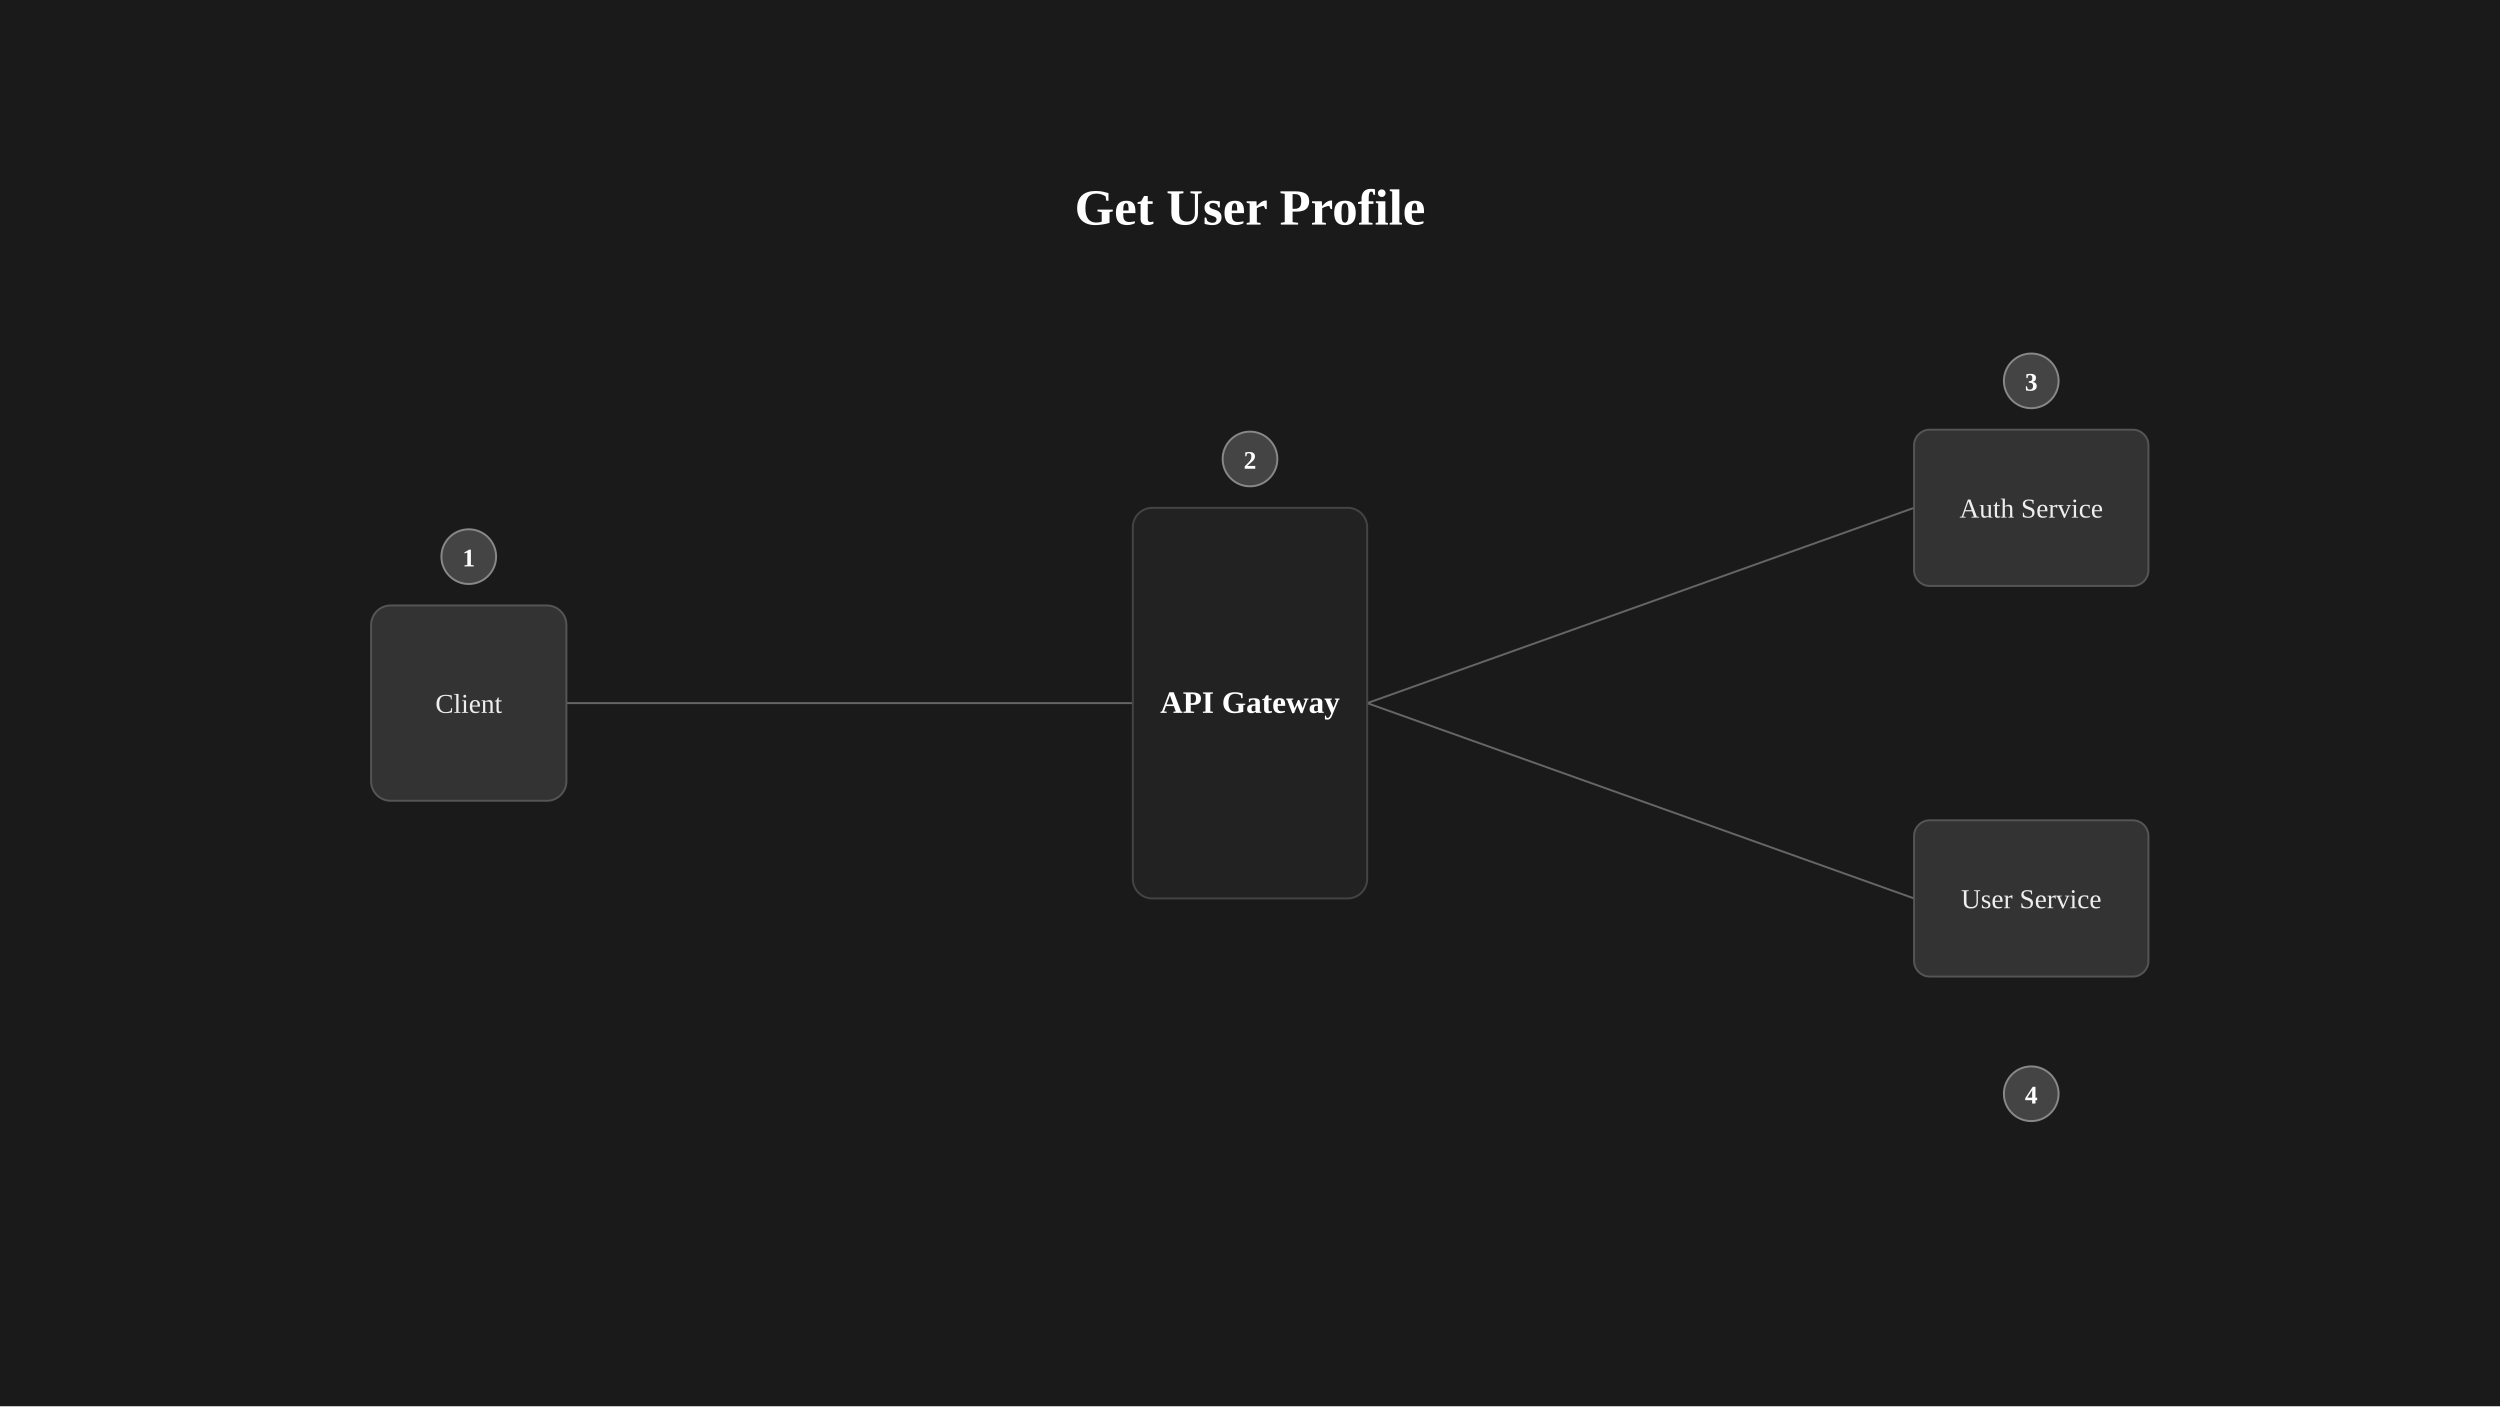
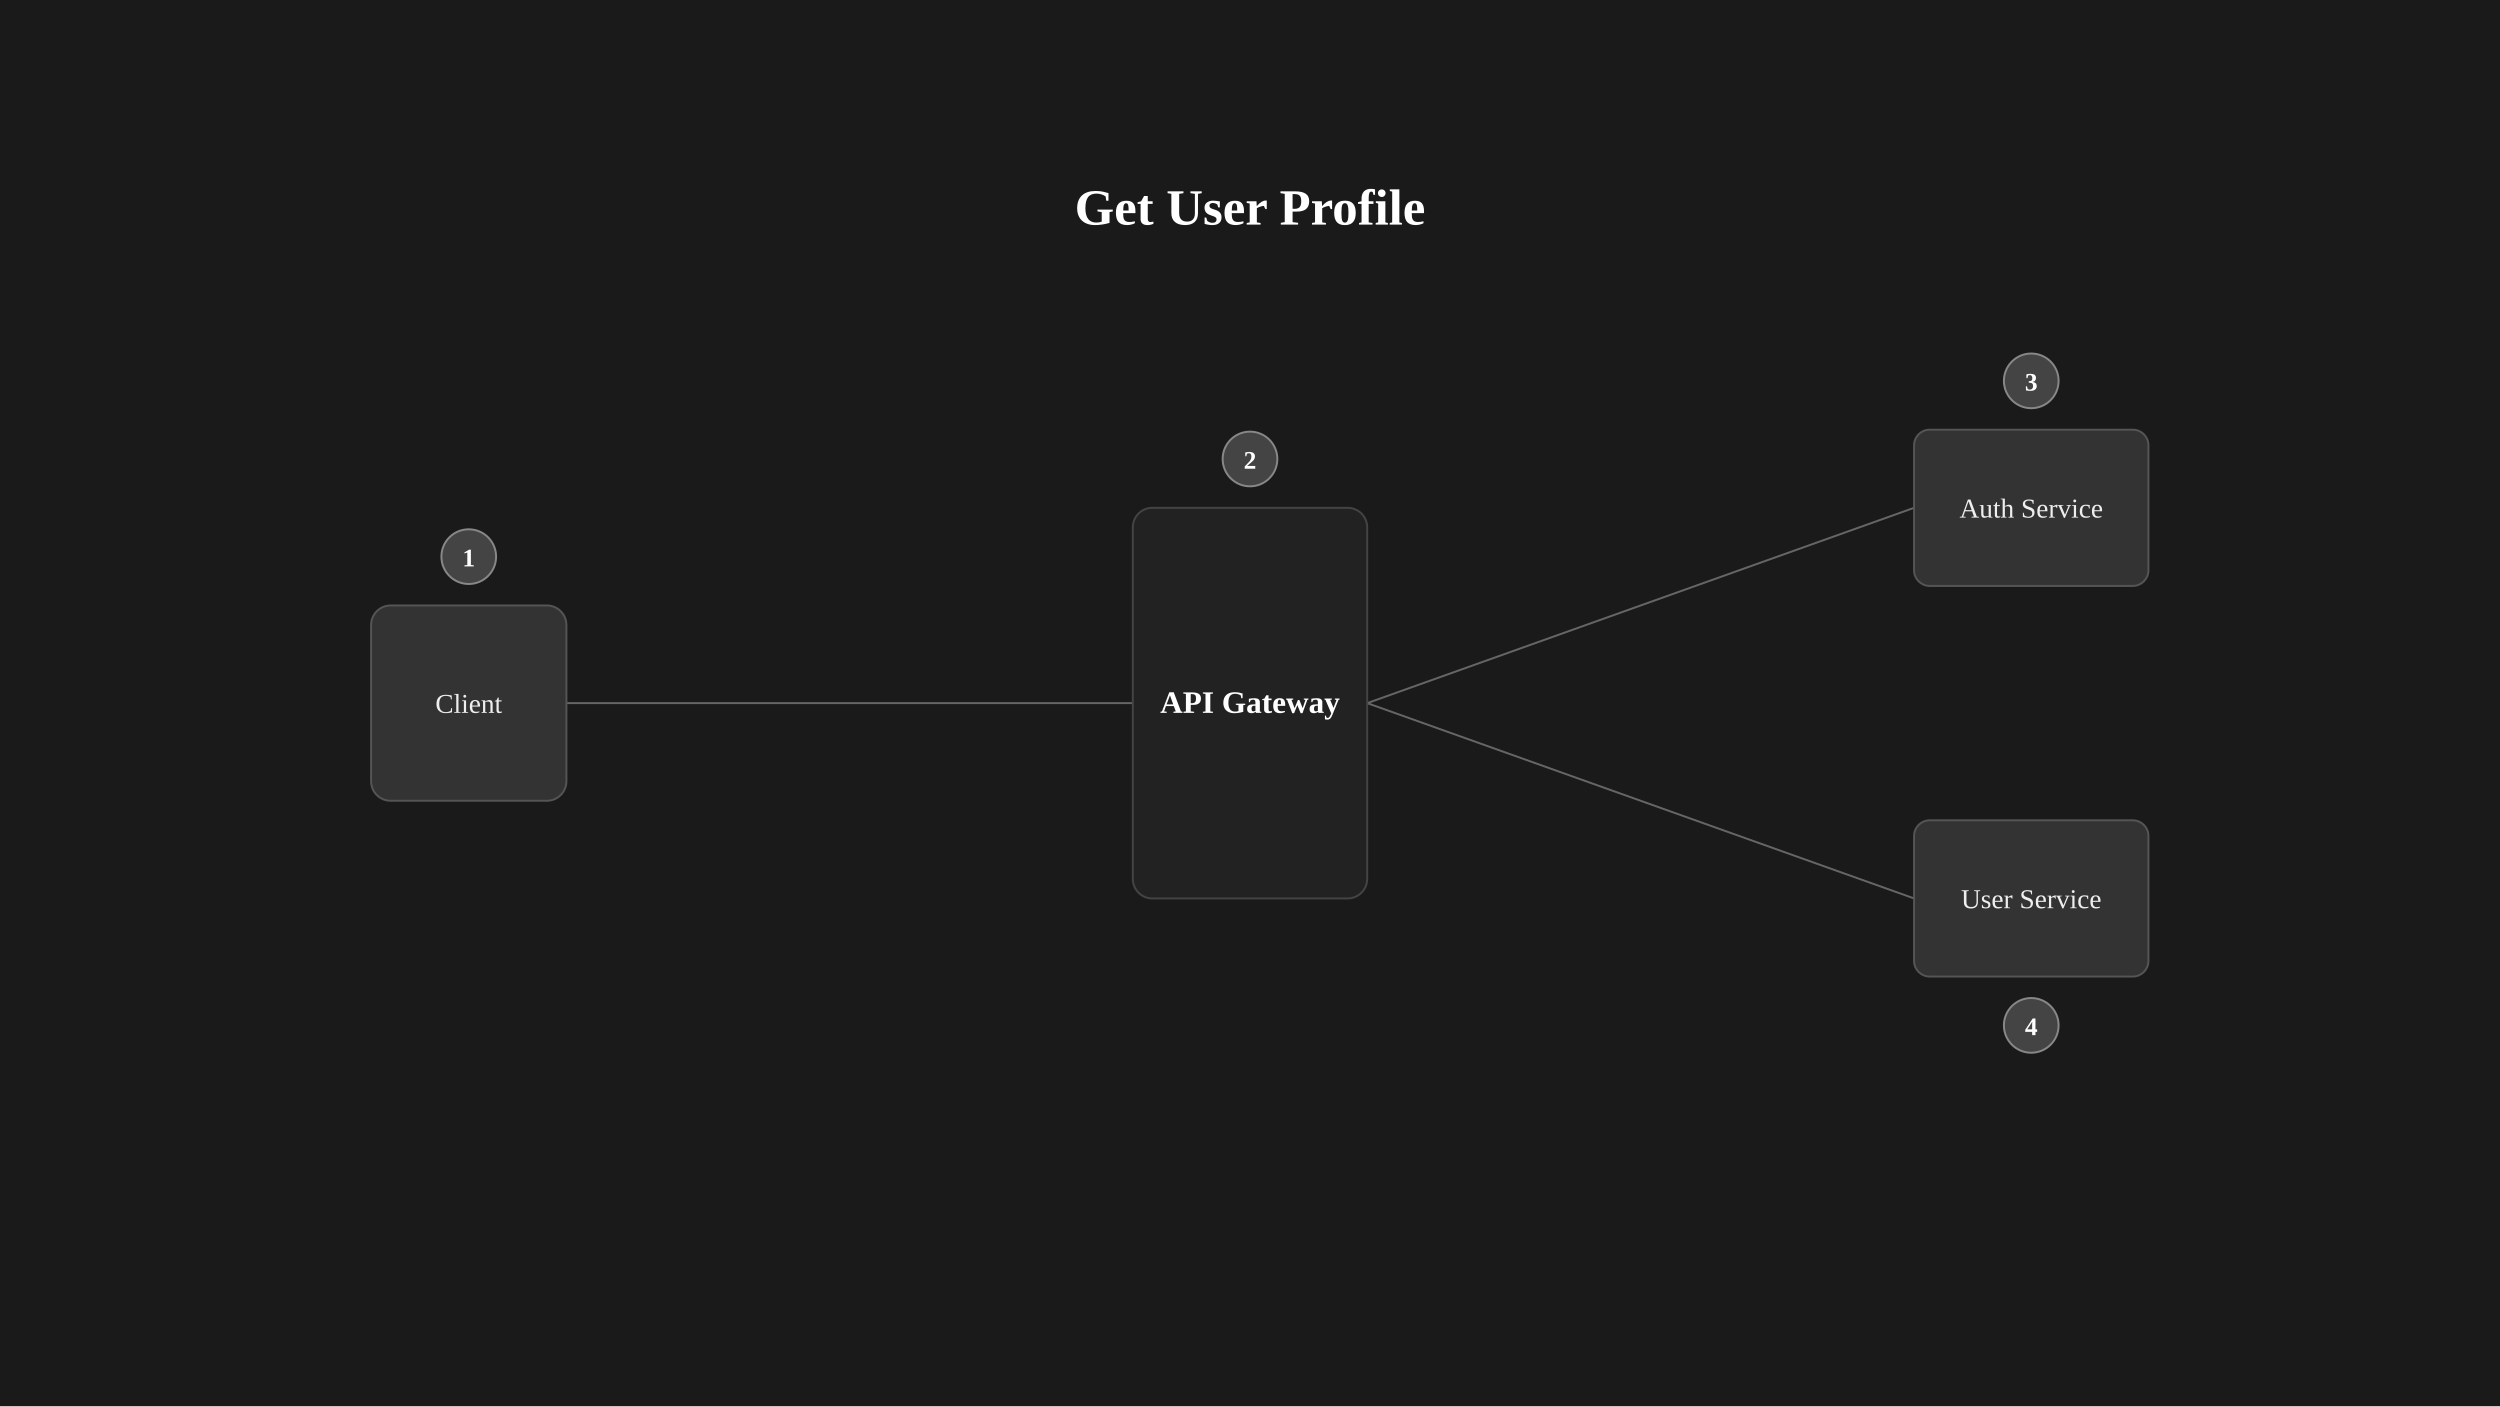
<svg xmlns="http://www.w3.org/2000/svg" id="get_user_profile_v1" width="1280" height="720" viewBox="0 0 1280 720">
  <style>
    .scene-bg { fill: var(--scene-background-color, #1a1a1a); }

    .title    { fill: var(--title-text-color, #ffffff); font-family: var(--diagram-font-family, Arial, "Liberation Sans", Helvetica, sans-serif); font-size: 26px; font-weight: 600; text-anchor: middle; }

    .link-client-gateway,
    .link-gateway-auth,
    .link-gateway-user { stroke: var(--link-stroke-color, #666666); stroke-width: var(--link-stroke-width, 2); stroke-dasharray: var(--link-dash-pattern, 6 4); }

    /* Every node carries its stroke on the GROUP (not the rect) so a stroke pulse
       on the actor — which targets the group element — reaches the rect via
       inheritance; the rect keeps only its own fill, and the text opts out of the
       stroke so the pulse highlights the border only. */
    .client            { stroke: var(--service-node-stroke-color, #555555); stroke-width: var(--service-node-stroke-width, 2); }
    .client rect       { fill: var(--service-node-fill-color, #333333); }
    .client text       { fill: var(--node-label-text-color, #eeeeee); stroke: none; font-family: var(--diagram-font-family, Arial, "Liberation Sans", Helvetica, sans-serif); font-size: 14px; text-anchor: middle; }

    .api-gateway       { stroke: var(--gateway-stroke-color, #444444); stroke-width: var(--gateway-stroke-width, 2); }
    .api-gateway rect  { fill: var(--gateway-fill-color, #222222); }
    .api-gateway text  { fill: var(--title-text-color, #ffffff); stroke: none; font-family: var(--diagram-font-family, Arial, "Liberation Sans", Helvetica, sans-serif); font-size: 16px; font-weight: bold; text-anchor: middle; }

    .auth-service      { stroke: var(--service-node-stroke-color, #555555); stroke-width: var(--service-node-stroke-width, 2); }
    .auth-service rect { fill: var(--service-node-fill-color, #333333); }
    .auth-service text { fill: var(--node-label-text-color, #eeeeee); stroke: none; font-family: var(--diagram-font-family, Arial, "Liberation Sans", Helvetica, sans-serif); font-size: 14px; text-anchor: middle; }

    .user-service      { stroke: var(--service-node-stroke-color, #555555); stroke-width: var(--service-node-stroke-width, 2); }
    .user-service rect { fill: var(--service-node-fill-color, #333333); }
    .user-service text { fill: var(--node-label-text-color, #eeeeee); stroke: none; font-family: var(--diagram-font-family, Arial, "Liberation Sans", Helvetica, sans-serif); font-size: 14px; text-anchor: middle; }

    .step-1-badge circle, .step-2-badge circle, .step-3-badge circle, .step-4-badge circle {
      fill: var(--step-badge-fill-color, #444444); stroke: var(--step-badge-stroke-color, #888888); stroke-width: var(--step-badge-stroke-width, 1.5);
    }
    .step-1-badge text, .step-2-badge text, .step-3-badge text, .step-4-badge text {
      fill: var(--title-text-color, #ffffff); font-family: var(--diagram-font-family, Arial, "Liberation Sans", Helvetica, sans-serif); font-size: 13px; font-weight: bold; text-anchor: middle;
    }
  </style>
  <rect class="scene-bg" width="1280" height="720" />
  <text id="title" class="title" x="640" y="115" text-anchor="middle">Get User Profile</text>
  <path id="link-client-gateway" class="link-client-gateway" d="M 290 360 L 580 360" />
  <path id="link-gateway-auth" class="link-gateway-auth" d="M 700 360 L 980 260" />
  <path id="link-gateway-user" class="link-gateway-user" d="M 700 360 L 980 460" />
  <g id="client" class="client">
    <rect x="190" y="310" width="100" height="100" rx="10" />
    <text x="240" y="365">Client</text>
  </g>
  <g id="api-gateway" class="api-gateway">
    <rect x="580" y="260" width="120" height="200" rx="10" />
    <text x="640" y="365">API Gateway</text>
  </g>
  <g id="auth-service" class="auth-service">
    <rect x="980" y="220" width="120" height="80" rx="8" />
    <text x="1040" y="265">Auth Service</text>
  </g>
  <g id="user-service" class="user-service">
    <rect x="980" y="420" width="120" height="80" rx="8" />
    <text x="1040" y="465">User Service</text>
  </g>
  <g id="step-1-badge" class="step-1-badge">
    <circle cx="240" cy="285" r="14" />
    <text x="240" y="290">1</text>
  </g>
  <g id="step-2-badge" class="step-2-badge">
    <circle cx="640" cy="235" r="14" />
    <text x="640" y="240">2</text>
  </g>
  <g id="step-3-badge" class="step-3-badge">
    <circle cx="1040" cy="195" r="14" />
    <text x="1040" y="200">3</text>
  </g>
  <g id="step-4-badge" class="step-4-badge">
-     <circle cx="1040" cy="560" r="14" />
-     <text x="1040" y="565">4</text>
+     <circle cx="1040" cy="525" r="14" />
+     <text x="1040" y="530">4</text>
  </g>
</svg>
